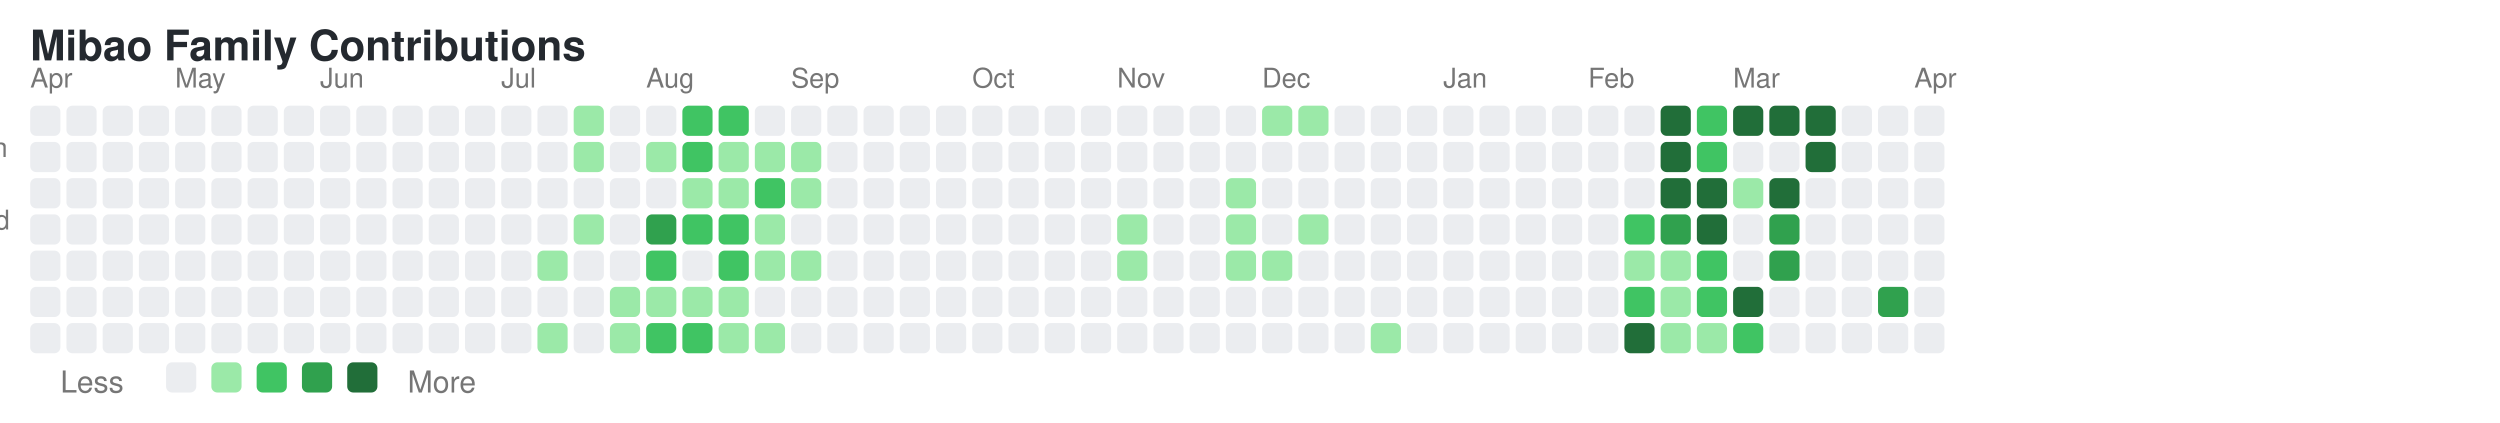
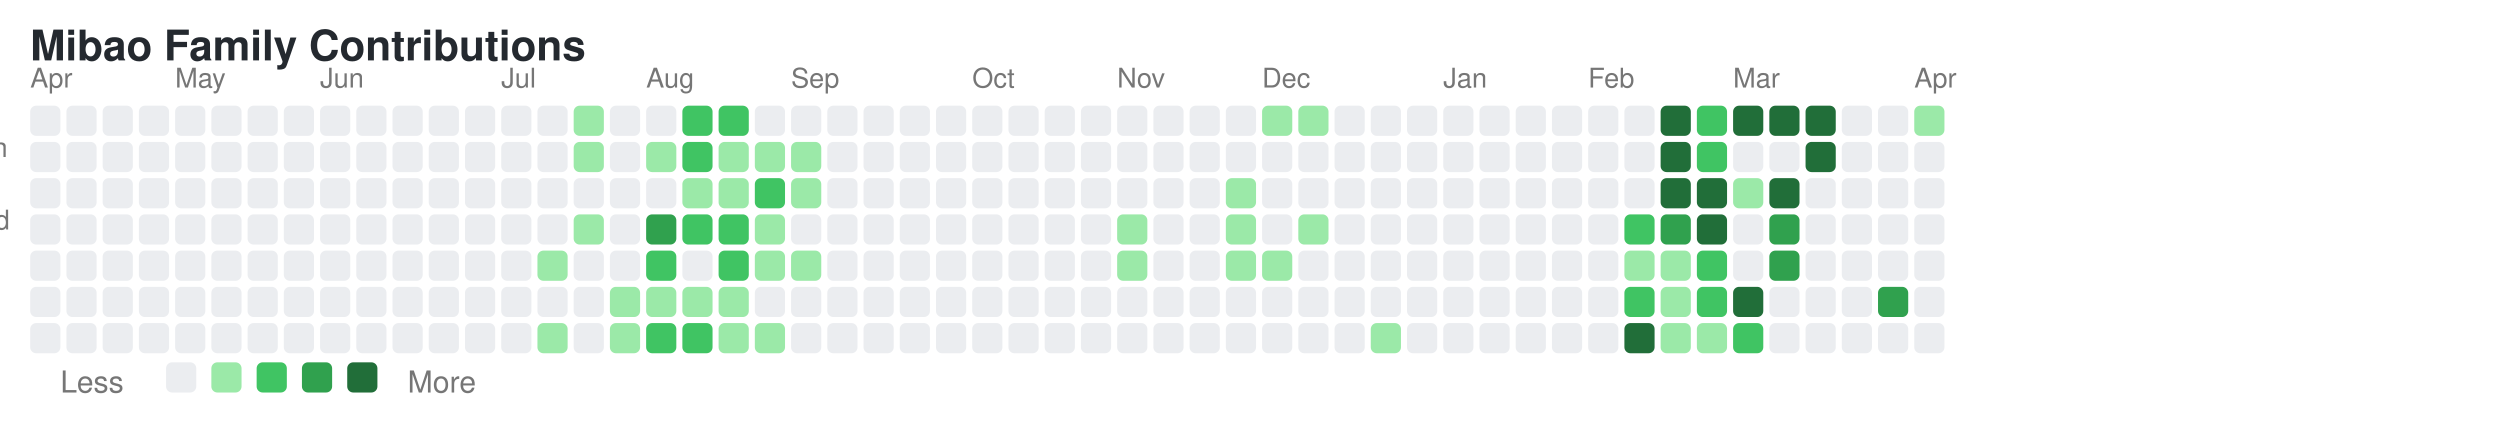
<svg xmlns="http://www.w3.org/2000/svg" width="828" height="140">
  <text x="10" y="20" font-family="-apple-system, BlinkMacSystemFont, Segoe UI, Helvetica, Arial, sans-serif" font-size="14" font-weight="600" fill="#24292f">Mibao Family Contributions</text>
  <g transform="translate(10, 35)">
    <text x="0" y="-6" font-family="-apple-system, BlinkMacSystemFont, Segoe UI, Helvetica, Arial, sans-serif" font-size="9" fill="#767676">Apr</text>
    <text x="48" y="-6" font-family="-apple-system, BlinkMacSystemFont, Segoe UI, Helvetica, Arial, sans-serif" font-size="9" fill="#767676">May</text>
    <text x="96" y="-6" font-family="-apple-system, BlinkMacSystemFont, Segoe UI, Helvetica, Arial, sans-serif" font-size="9" fill="#767676">Jun</text>
    <text x="156" y="-6" font-family="-apple-system, BlinkMacSystemFont, Segoe UI, Helvetica, Arial, sans-serif" font-size="9" fill="#767676">Jul</text>
    <text x="204" y="-6" font-family="-apple-system, BlinkMacSystemFont, Segoe UI, Helvetica, Arial, sans-serif" font-size="9" fill="#767676">Aug</text>
    <text x="252" y="-6" font-family="-apple-system, BlinkMacSystemFont, Segoe UI, Helvetica, Arial, sans-serif" font-size="9" fill="#767676">Sep</text>
    <text x="312" y="-6" font-family="-apple-system, BlinkMacSystemFont, Segoe UI, Helvetica, Arial, sans-serif" font-size="9" fill="#767676">Oct</text>
    <text x="360" y="-6" font-family="-apple-system, BlinkMacSystemFont, Segoe UI, Helvetica, Arial, sans-serif" font-size="9" fill="#767676">Nov</text>
    <text x="408" y="-6" font-family="-apple-system, BlinkMacSystemFont, Segoe UI, Helvetica, Arial, sans-serif" font-size="9" fill="#767676">Dec</text>
    <text x="468" y="-6" font-family="-apple-system, BlinkMacSystemFont, Segoe UI, Helvetica, Arial, sans-serif" font-size="9" fill="#767676">Jan</text>
    <text x="516" y="-6" font-family="-apple-system, BlinkMacSystemFont, Segoe UI, Helvetica, Arial, sans-serif" font-size="9" fill="#767676">Feb</text>
    <text x="564" y="-6" font-family="-apple-system, BlinkMacSystemFont, Segoe UI, Helvetica, Arial, sans-serif" font-size="9" fill="#767676">Mar</text>
    <text x="624" y="-6" font-family="-apple-system, BlinkMacSystemFont, Segoe UI, Helvetica, Arial, sans-serif" font-size="9" fill="#767676">Apr</text>
    <text x="-25" y="17.0" font-family="-apple-system, BlinkMacSystemFont, Segoe UI, Helvetica, Arial, sans-serif" font-size="9" fill="#767676">Mon</text>
    <text x="-25" y="41.0" font-family="-apple-system, BlinkMacSystemFont, Segoe UI, Helvetica, Arial, sans-serif" font-size="9" fill="#767676">Wed</text>
    <text x="-25" y="65.0" font-family="-apple-system, BlinkMacSystemFont, Segoe UI, Helvetica, Arial, sans-serif" font-size="9" fill="#767676">Fri</text>
    <rect x="0" y="0" width="10" height="10" fill="#ebedf0" rx="2" />
    <rect x="0" y="12" width="10" height="10" fill="#ebedf0" rx="2" />
    <rect x="0" y="24" width="10" height="10" fill="#ebedf0" rx="2" />
    <rect x="0" y="36" width="10" height="10" fill="#ebedf0" rx="2" />
    <rect x="0" y="48" width="10" height="10" fill="#ebedf0" rx="2" />
    <rect x="0" y="60" width="10" height="10" fill="#ebedf0" rx="2" />
    <rect x="0" y="72" width="10" height="10" fill="#ebedf0" rx="2" />
    <rect x="12" y="0" width="10" height="10" fill="#ebedf0" rx="2" />
    <rect x="12" y="12" width="10" height="10" fill="#ebedf0" rx="2" />
    <rect x="12" y="24" width="10" height="10" fill="#ebedf0" rx="2" />
    <rect x="12" y="36" width="10" height="10" fill="#ebedf0" rx="2" />
    <rect x="12" y="48" width="10" height="10" fill="#ebedf0" rx="2" />
    <rect x="12" y="60" width="10" height="10" fill="#ebedf0" rx="2" />
    <rect x="12" y="72" width="10" height="10" fill="#ebedf0" rx="2" />
    <rect x="24" y="0" width="10" height="10" fill="#ebedf0" rx="2" />
    <rect x="24" y="12" width="10" height="10" fill="#ebedf0" rx="2" />
    <rect x="24" y="24" width="10" height="10" fill="#ebedf0" rx="2" />
    <rect x="24" y="36" width="10" height="10" fill="#ebedf0" rx="2" />
    <rect x="24" y="48" width="10" height="10" fill="#ebedf0" rx="2" />
    <rect x="24" y="60" width="10" height="10" fill="#ebedf0" rx="2" />
    <rect x="24" y="72" width="10" height="10" fill="#ebedf0" rx="2" />
    <rect x="36" y="0" width="10" height="10" fill="#ebedf0" rx="2" />
    <rect x="36" y="12" width="10" height="10" fill="#ebedf0" rx="2" />
    <rect x="36" y="24" width="10" height="10" fill="#ebedf0" rx="2" />
    <rect x="36" y="36" width="10" height="10" fill="#ebedf0" rx="2" />
    <rect x="36" y="48" width="10" height="10" fill="#ebedf0" rx="2" />
    <rect x="36" y="60" width="10" height="10" fill="#ebedf0" rx="2" />
    <rect x="36" y="72" width="10" height="10" fill="#ebedf0" rx="2" />
    <rect x="48" y="0" width="10" height="10" fill="#ebedf0" rx="2" />
    <rect x="48" y="12" width="10" height="10" fill="#ebedf0" rx="2" />
    <rect x="48" y="24" width="10" height="10" fill="#ebedf0" rx="2" />
    <rect x="48" y="36" width="10" height="10" fill="#ebedf0" rx="2" />
    <rect x="48" y="48" width="10" height="10" fill="#ebedf0" rx="2" />
    <rect x="48" y="60" width="10" height="10" fill="#ebedf0" rx="2" />
    <rect x="48" y="72" width="10" height="10" fill="#ebedf0" rx="2" />
    <rect x="60" y="0" width="10" height="10" fill="#ebedf0" rx="2" />
    <rect x="60" y="12" width="10" height="10" fill="#ebedf0" rx="2" />
    <rect x="60" y="24" width="10" height="10" fill="#ebedf0" rx="2" />
    <rect x="60" y="36" width="10" height="10" fill="#ebedf0" rx="2" />
    <rect x="60" y="48" width="10" height="10" fill="#ebedf0" rx="2" />
    <rect x="60" y="60" width="10" height="10" fill="#ebedf0" rx="2" />
    <rect x="60" y="72" width="10" height="10" fill="#ebedf0" rx="2" />
    <rect x="72" y="0" width="10" height="10" fill="#ebedf0" rx="2" />
    <rect x="72" y="12" width="10" height="10" fill="#ebedf0" rx="2" />
    <rect x="72" y="24" width="10" height="10" fill="#ebedf0" rx="2" />
    <rect x="72" y="36" width="10" height="10" fill="#ebedf0" rx="2" />
    <rect x="72" y="48" width="10" height="10" fill="#ebedf0" rx="2" />
    <rect x="72" y="60" width="10" height="10" fill="#ebedf0" rx="2" />
    <rect x="72" y="72" width="10" height="10" fill="#ebedf0" rx="2" />
    <rect x="84" y="0" width="10" height="10" fill="#ebedf0" rx="2" />
    <rect x="84" y="12" width="10" height="10" fill="#ebedf0" rx="2" />
    <rect x="84" y="24" width="10" height="10" fill="#ebedf0" rx="2" />
    <rect x="84" y="36" width="10" height="10" fill="#ebedf0" rx="2" />
    <rect x="84" y="48" width="10" height="10" fill="#ebedf0" rx="2" />
    <rect x="84" y="60" width="10" height="10" fill="#ebedf0" rx="2" />
    <rect x="84" y="72" width="10" height="10" fill="#ebedf0" rx="2" />
    <rect x="96" y="0" width="10" height="10" fill="#ebedf0" rx="2" />
    <rect x="96" y="12" width="10" height="10" fill="#ebedf0" rx="2" />
    <rect x="96" y="24" width="10" height="10" fill="#ebedf0" rx="2" />
    <rect x="96" y="36" width="10" height="10" fill="#ebedf0" rx="2" />
    <rect x="96" y="48" width="10" height="10" fill="#ebedf0" rx="2" />
    <rect x="96" y="60" width="10" height="10" fill="#ebedf0" rx="2" />
    <rect x="96" y="72" width="10" height="10" fill="#ebedf0" rx="2" />
    <rect x="108" y="0" width="10" height="10" fill="#ebedf0" rx="2" />
    <rect x="108" y="12" width="10" height="10" fill="#ebedf0" rx="2" />
    <rect x="108" y="24" width="10" height="10" fill="#ebedf0" rx="2" />
    <rect x="108" y="36" width="10" height="10" fill="#ebedf0" rx="2" />
    <rect x="108" y="48" width="10" height="10" fill="#ebedf0" rx="2" />
    <rect x="108" y="60" width="10" height="10" fill="#ebedf0" rx="2" />
    <rect x="108" y="72" width="10" height="10" fill="#ebedf0" rx="2" />
    <rect x="120" y="0" width="10" height="10" fill="#ebedf0" rx="2" />
    <rect x="120" y="12" width="10" height="10" fill="#ebedf0" rx="2" />
    <rect x="120" y="24" width="10" height="10" fill="#ebedf0" rx="2" />
    <rect x="120" y="36" width="10" height="10" fill="#ebedf0" rx="2" />
    <rect x="120" y="48" width="10" height="10" fill="#ebedf0" rx="2" />
    <rect x="120" y="60" width="10" height="10" fill="#ebedf0" rx="2" />
    <rect x="120" y="72" width="10" height="10" fill="#ebedf0" rx="2" />
    <rect x="132" y="0" width="10" height="10" fill="#ebedf0" rx="2" />
    <rect x="132" y="12" width="10" height="10" fill="#ebedf0" rx="2" />
    <rect x="132" y="24" width="10" height="10" fill="#ebedf0" rx="2" />
    <rect x="132" y="36" width="10" height="10" fill="#ebedf0" rx="2" />
    <rect x="132" y="48" width="10" height="10" fill="#ebedf0" rx="2" />
    <rect x="132" y="60" width="10" height="10" fill="#ebedf0" rx="2" />
    <rect x="132" y="72" width="10" height="10" fill="#ebedf0" rx="2" />
    <rect x="144" y="0" width="10" height="10" fill="#ebedf0" rx="2" />
    <rect x="144" y="12" width="10" height="10" fill="#ebedf0" rx="2" />
    <rect x="144" y="24" width="10" height="10" fill="#ebedf0" rx="2" />
    <rect x="144" y="36" width="10" height="10" fill="#ebedf0" rx="2" />
    <rect x="144" y="48" width="10" height="10" fill="#ebedf0" rx="2" />
    <rect x="144" y="60" width="10" height="10" fill="#ebedf0" rx="2" />
    <rect x="144" y="72" width="10" height="10" fill="#ebedf0" rx="2" />
    <rect x="156" y="0" width="10" height="10" fill="#ebedf0" rx="2" />
    <rect x="156" y="12" width="10" height="10" fill="#ebedf0" rx="2" />
    <rect x="156" y="24" width="10" height="10" fill="#ebedf0" rx="2" />
    <rect x="156" y="36" width="10" height="10" fill="#ebedf0" rx="2" />
    <rect x="156" y="48" width="10" height="10" fill="#ebedf0" rx="2" />
    <rect x="156" y="60" width="10" height="10" fill="#ebedf0" rx="2" />
    <rect x="156" y="72" width="10" height="10" fill="#ebedf0" rx="2" />
    <rect x="168" y="0" width="10" height="10" fill="#ebedf0" rx="2" />
    <rect x="168" y="12" width="10" height="10" fill="#ebedf0" rx="2" />
    <rect x="168" y="24" width="10" height="10" fill="#ebedf0" rx="2" />
    <rect x="168" y="36" width="10" height="10" fill="#ebedf0" rx="2" />
    <rect x="168" y="48" width="10" height="10" fill="#9be9a8" rx="2" />
    <rect x="168" y="60" width="10" height="10" fill="#ebedf0" rx="2" />
    <rect x="168" y="72" width="10" height="10" fill="#9be9a8" rx="2" />
    <rect x="180" y="0" width="10" height="10" fill="#9be9a8" rx="2" />
    <rect x="180" y="12" width="10" height="10" fill="#9be9a8" rx="2" />
    <rect x="180" y="24" width="10" height="10" fill="#ebedf0" rx="2" />
    <rect x="180" y="36" width="10" height="10" fill="#9be9a8" rx="2" />
    <rect x="180" y="48" width="10" height="10" fill="#ebedf0" rx="2" />
    <rect x="180" y="60" width="10" height="10" fill="#ebedf0" rx="2" />
    <rect x="180" y="72" width="10" height="10" fill="#ebedf0" rx="2" />
    <rect x="192" y="0" width="10" height="10" fill="#ebedf0" rx="2" />
    <rect x="192" y="12" width="10" height="10" fill="#ebedf0" rx="2" />
    <rect x="192" y="24" width="10" height="10" fill="#ebedf0" rx="2" />
    <rect x="192" y="36" width="10" height="10" fill="#ebedf0" rx="2" />
    <rect x="192" y="48" width="10" height="10" fill="#ebedf0" rx="2" />
    <rect x="192" y="60" width="10" height="10" fill="#9be9a8" rx="2" />
    <rect x="192" y="72" width="10" height="10" fill="#9be9a8" rx="2" />
    <rect x="204" y="0" width="10" height="10" fill="#ebedf0" rx="2" />
    <rect x="204" y="12" width="10" height="10" fill="#9be9a8" rx="2" />
    <rect x="204" y="24" width="10" height="10" fill="#ebedf0" rx="2" />
    <rect x="204" y="36" width="10" height="10" fill="#30a14e" rx="2" />
    <rect x="204" y="48" width="10" height="10" fill="#40c463" rx="2" />
    <rect x="204" y="60" width="10" height="10" fill="#9be9a8" rx="2" />
    <rect x="204" y="72" width="10" height="10" fill="#40c463" rx="2" />
    <rect x="216" y="0" width="10" height="10" fill="#40c463" rx="2" />
    <rect x="216" y="12" width="10" height="10" fill="#40c463" rx="2" />
    <rect x="216" y="24" width="10" height="10" fill="#9be9a8" rx="2" />
    <rect x="216" y="36" width="10" height="10" fill="#40c463" rx="2" />
    <rect x="216" y="48" width="10" height="10" fill="#ebedf0" rx="2" />
    <rect x="216" y="60" width="10" height="10" fill="#9be9a8" rx="2" />
    <rect x="216" y="72" width="10" height="10" fill="#40c463" rx="2" />
    <rect x="228" y="0" width="10" height="10" fill="#40c463" rx="2" />
    <rect x="228" y="12" width="10" height="10" fill="#9be9a8" rx="2" />
    <rect x="228" y="24" width="10" height="10" fill="#9be9a8" rx="2" />
    <rect x="228" y="36" width="10" height="10" fill="#40c463" rx="2" />
    <rect x="228" y="48" width="10" height="10" fill="#40c463" rx="2" />
    <rect x="228" y="60" width="10" height="10" fill="#9be9a8" rx="2" />
    <rect x="228" y="72" width="10" height="10" fill="#9be9a8" rx="2" />
    <rect x="240" y="0" width="10" height="10" fill="#ebedf0" rx="2" />
    <rect x="240" y="12" width="10" height="10" fill="#9be9a8" rx="2" />
    <rect x="240" y="24" width="10" height="10" fill="#40c463" rx="2" />
    <rect x="240" y="36" width="10" height="10" fill="#9be9a8" rx="2" />
    <rect x="240" y="48" width="10" height="10" fill="#9be9a8" rx="2" />
    <rect x="240" y="60" width="10" height="10" fill="#ebedf0" rx="2" />
    <rect x="240" y="72" width="10" height="10" fill="#9be9a8" rx="2" />
    <rect x="252" y="0" width="10" height="10" fill="#ebedf0" rx="2" />
    <rect x="252" y="12" width="10" height="10" fill="#9be9a8" rx="2" />
    <rect x="252" y="24" width="10" height="10" fill="#9be9a8" rx="2" />
    <rect x="252" y="36" width="10" height="10" fill="#ebedf0" rx="2" />
    <rect x="252" y="48" width="10" height="10" fill="#9be9a8" rx="2" />
    <rect x="252" y="60" width="10" height="10" fill="#ebedf0" rx="2" />
    <rect x="252" y="72" width="10" height="10" fill="#ebedf0" rx="2" />
    <rect x="264" y="0" width="10" height="10" fill="#ebedf0" rx="2" />
    <rect x="264" y="12" width="10" height="10" fill="#ebedf0" rx="2" />
    <rect x="264" y="24" width="10" height="10" fill="#ebedf0" rx="2" />
    <rect x="264" y="36" width="10" height="10" fill="#ebedf0" rx="2" />
    <rect x="264" y="48" width="10" height="10" fill="#ebedf0" rx="2" />
    <rect x="264" y="60" width="10" height="10" fill="#ebedf0" rx="2" />
    <rect x="264" y="72" width="10" height="10" fill="#ebedf0" rx="2" />
    <rect x="276" y="0" width="10" height="10" fill="#ebedf0" rx="2" />
    <rect x="276" y="12" width="10" height="10" fill="#ebedf0" rx="2" />
    <rect x="276" y="24" width="10" height="10" fill="#ebedf0" rx="2" />
    <rect x="276" y="36" width="10" height="10" fill="#ebedf0" rx="2" />
    <rect x="276" y="48" width="10" height="10" fill="#ebedf0" rx="2" />
    <rect x="276" y="60" width="10" height="10" fill="#ebedf0" rx="2" />
    <rect x="276" y="72" width="10" height="10" fill="#ebedf0" rx="2" />
    <rect x="288" y="0" width="10" height="10" fill="#ebedf0" rx="2" />
    <rect x="288" y="12" width="10" height="10" fill="#ebedf0" rx="2" />
    <rect x="288" y="24" width="10" height="10" fill="#ebedf0" rx="2" />
    <rect x="288" y="36" width="10" height="10" fill="#ebedf0" rx="2" />
    <rect x="288" y="48" width="10" height="10" fill="#ebedf0" rx="2" />
    <rect x="288" y="60" width="10" height="10" fill="#ebedf0" rx="2" />
    <rect x="288" y="72" width="10" height="10" fill="#ebedf0" rx="2" />
    <rect x="300" y="0" width="10" height="10" fill="#ebedf0" rx="2" />
    <rect x="300" y="12" width="10" height="10" fill="#ebedf0" rx="2" />
    <rect x="300" y="24" width="10" height="10" fill="#ebedf0" rx="2" />
    <rect x="300" y="36" width="10" height="10" fill="#ebedf0" rx="2" />
    <rect x="300" y="48" width="10" height="10" fill="#ebedf0" rx="2" />
    <rect x="300" y="60" width="10" height="10" fill="#ebedf0" rx="2" />
    <rect x="300" y="72" width="10" height="10" fill="#ebedf0" rx="2" />
    <rect x="312" y="0" width="10" height="10" fill="#ebedf0" rx="2" />
    <rect x="312" y="12" width="10" height="10" fill="#ebedf0" rx="2" />
    <rect x="312" y="24" width="10" height="10" fill="#ebedf0" rx="2" />
    <rect x="312" y="36" width="10" height="10" fill="#ebedf0" rx="2" />
    <rect x="312" y="48" width="10" height="10" fill="#ebedf0" rx="2" />
    <rect x="312" y="60" width="10" height="10" fill="#ebedf0" rx="2" />
    <rect x="312" y="72" width="10" height="10" fill="#ebedf0" rx="2" />
    <rect x="324" y="0" width="10" height="10" fill="#ebedf0" rx="2" />
    <rect x="324" y="12" width="10" height="10" fill="#ebedf0" rx="2" />
    <rect x="324" y="24" width="10" height="10" fill="#ebedf0" rx="2" />
    <rect x="324" y="36" width="10" height="10" fill="#ebedf0" rx="2" />
    <rect x="324" y="48" width="10" height="10" fill="#ebedf0" rx="2" />
    <rect x="324" y="60" width="10" height="10" fill="#ebedf0" rx="2" />
    <rect x="324" y="72" width="10" height="10" fill="#ebedf0" rx="2" />
    <rect x="336" y="0" width="10" height="10" fill="#ebedf0" rx="2" />
    <rect x="336" y="12" width="10" height="10" fill="#ebedf0" rx="2" />
    <rect x="336" y="24" width="10" height="10" fill="#ebedf0" rx="2" />
    <rect x="336" y="36" width="10" height="10" fill="#ebedf0" rx="2" />
    <rect x="336" y="48" width="10" height="10" fill="#ebedf0" rx="2" />
    <rect x="336" y="60" width="10" height="10" fill="#ebedf0" rx="2" />
    <rect x="336" y="72" width="10" height="10" fill="#ebedf0" rx="2" />
    <rect x="348" y="0" width="10" height="10" fill="#ebedf0" rx="2" />
    <rect x="348" y="12" width="10" height="10" fill="#ebedf0" rx="2" />
    <rect x="348" y="24" width="10" height="10" fill="#ebedf0" rx="2" />
    <rect x="348" y="36" width="10" height="10" fill="#ebedf0" rx="2" />
    <rect x="348" y="48" width="10" height="10" fill="#ebedf0" rx="2" />
    <rect x="348" y="60" width="10" height="10" fill="#ebedf0" rx="2" />
    <rect x="348" y="72" width="10" height="10" fill="#ebedf0" rx="2" />
    <rect x="360" y="0" width="10" height="10" fill="#ebedf0" rx="2" />
    <rect x="360" y="12" width="10" height="10" fill="#ebedf0" rx="2" />
    <rect x="360" y="24" width="10" height="10" fill="#ebedf0" rx="2" />
    <rect x="360" y="36" width="10" height="10" fill="#9be9a8" rx="2" />
    <rect x="360" y="48" width="10" height="10" fill="#9be9a8" rx="2" />
    <rect x="360" y="60" width="10" height="10" fill="#ebedf0" rx="2" />
    <rect x="360" y="72" width="10" height="10" fill="#ebedf0" rx="2" />
    <rect x="372" y="0" width="10" height="10" fill="#ebedf0" rx="2" />
    <rect x="372" y="12" width="10" height="10" fill="#ebedf0" rx="2" />
    <rect x="372" y="24" width="10" height="10" fill="#ebedf0" rx="2" />
    <rect x="372" y="36" width="10" height="10" fill="#ebedf0" rx="2" />
    <rect x="372" y="48" width="10" height="10" fill="#ebedf0" rx="2" />
    <rect x="372" y="60" width="10" height="10" fill="#ebedf0" rx="2" />
    <rect x="372" y="72" width="10" height="10" fill="#ebedf0" rx="2" />
    <rect x="384" y="0" width="10" height="10" fill="#ebedf0" rx="2" />
    <rect x="384" y="12" width="10" height="10" fill="#ebedf0" rx="2" />
    <rect x="384" y="24" width="10" height="10" fill="#ebedf0" rx="2" />
    <rect x="384" y="36" width="10" height="10" fill="#ebedf0" rx="2" />
    <rect x="384" y="48" width="10" height="10" fill="#ebedf0" rx="2" />
    <rect x="384" y="60" width="10" height="10" fill="#ebedf0" rx="2" />
    <rect x="384" y="72" width="10" height="10" fill="#ebedf0" rx="2" />
    <rect x="396" y="0" width="10" height="10" fill="#ebedf0" rx="2" />
    <rect x="396" y="12" width="10" height="10" fill="#ebedf0" rx="2" />
    <rect x="396" y="24" width="10" height="10" fill="#9be9a8" rx="2" />
    <rect x="396" y="36" width="10" height="10" fill="#9be9a8" rx="2" />
    <rect x="396" y="48" width="10" height="10" fill="#9be9a8" rx="2" />
    <rect x="396" y="60" width="10" height="10" fill="#ebedf0" rx="2" />
    <rect x="396" y="72" width="10" height="10" fill="#ebedf0" rx="2" />
    <rect x="408" y="0" width="10" height="10" fill="#9be9a8" rx="2" />
    <rect x="408" y="12" width="10" height="10" fill="#ebedf0" rx="2" />
    <rect x="408" y="24" width="10" height="10" fill="#ebedf0" rx="2" />
    <rect x="408" y="36" width="10" height="10" fill="#ebedf0" rx="2" />
    <rect x="408" y="48" width="10" height="10" fill="#9be9a8" rx="2" />
    <rect x="408" y="60" width="10" height="10" fill="#ebedf0" rx="2" />
    <rect x="408" y="72" width="10" height="10" fill="#ebedf0" rx="2" />
    <rect x="420" y="0" width="10" height="10" fill="#9be9a8" rx="2" />
    <rect x="420" y="12" width="10" height="10" fill="#ebedf0" rx="2" />
    <rect x="420" y="24" width="10" height="10" fill="#ebedf0" rx="2" />
    <rect x="420" y="36" width="10" height="10" fill="#9be9a8" rx="2" />
    <rect x="420" y="48" width="10" height="10" fill="#ebedf0" rx="2" />
    <rect x="420" y="60" width="10" height="10" fill="#ebedf0" rx="2" />
    <rect x="420" y="72" width="10" height="10" fill="#ebedf0" rx="2" />
    <rect x="432" y="0" width="10" height="10" fill="#ebedf0" rx="2" />
    <rect x="432" y="12" width="10" height="10" fill="#ebedf0" rx="2" />
    <rect x="432" y="24" width="10" height="10" fill="#ebedf0" rx="2" />
    <rect x="432" y="36" width="10" height="10" fill="#ebedf0" rx="2" />
    <rect x="432" y="48" width="10" height="10" fill="#ebedf0" rx="2" />
    <rect x="432" y="60" width="10" height="10" fill="#ebedf0" rx="2" />
    <rect x="432" y="72" width="10" height="10" fill="#ebedf0" rx="2" />
    <rect x="444" y="0" width="10" height="10" fill="#ebedf0" rx="2" />
    <rect x="444" y="12" width="10" height="10" fill="#ebedf0" rx="2" />
    <rect x="444" y="24" width="10" height="10" fill="#ebedf0" rx="2" />
    <rect x="444" y="36" width="10" height="10" fill="#ebedf0" rx="2" />
    <rect x="444" y="48" width="10" height="10" fill="#ebedf0" rx="2" />
    <rect x="444" y="60" width="10" height="10" fill="#ebedf0" rx="2" />
    <rect x="444" y="72" width="10" height="10" fill="#9be9a8" rx="2" />
    <rect x="456" y="0" width="10" height="10" fill="#ebedf0" rx="2" />
    <rect x="456" y="12" width="10" height="10" fill="#ebedf0" rx="2" />
    <rect x="456" y="24" width="10" height="10" fill="#ebedf0" rx="2" />
    <rect x="456" y="36" width="10" height="10" fill="#ebedf0" rx="2" />
    <rect x="456" y="48" width="10" height="10" fill="#ebedf0" rx="2" />
    <rect x="456" y="60" width="10" height="10" fill="#ebedf0" rx="2" />
    <rect x="456" y="72" width="10" height="10" fill="#ebedf0" rx="2" />
    <rect x="468" y="0" width="10" height="10" fill="#ebedf0" rx="2" />
    <rect x="468" y="12" width="10" height="10" fill="#ebedf0" rx="2" />
    <rect x="468" y="24" width="10" height="10" fill="#ebedf0" rx="2" />
    <rect x="468" y="36" width="10" height="10" fill="#ebedf0" rx="2" />
    <rect x="468" y="48" width="10" height="10" fill="#ebedf0" rx="2" />
    <rect x="468" y="60" width="10" height="10" fill="#ebedf0" rx="2" />
    <rect x="468" y="72" width="10" height="10" fill="#ebedf0" rx="2" />
    <rect x="480" y="0" width="10" height="10" fill="#ebedf0" rx="2" />
    <rect x="480" y="12" width="10" height="10" fill="#ebedf0" rx="2" />
    <rect x="480" y="24" width="10" height="10" fill="#ebedf0" rx="2" />
    <rect x="480" y="36" width="10" height="10" fill="#ebedf0" rx="2" />
    <rect x="480" y="48" width="10" height="10" fill="#ebedf0" rx="2" />
    <rect x="480" y="60" width="10" height="10" fill="#ebedf0" rx="2" />
    <rect x="480" y="72" width="10" height="10" fill="#ebedf0" rx="2" />
    <rect x="492" y="0" width="10" height="10" fill="#ebedf0" rx="2" />
    <rect x="492" y="12" width="10" height="10" fill="#ebedf0" rx="2" />
    <rect x="492" y="24" width="10" height="10" fill="#ebedf0" rx="2" />
    <rect x="492" y="36" width="10" height="10" fill="#ebedf0" rx="2" />
    <rect x="492" y="48" width="10" height="10" fill="#ebedf0" rx="2" />
    <rect x="492" y="60" width="10" height="10" fill="#ebedf0" rx="2" />
    <rect x="492" y="72" width="10" height="10" fill="#ebedf0" rx="2" />
    <rect x="504" y="0" width="10" height="10" fill="#ebedf0" rx="2" />
    <rect x="504" y="12" width="10" height="10" fill="#ebedf0" rx="2" />
    <rect x="504" y="24" width="10" height="10" fill="#ebedf0" rx="2" />
    <rect x="504" y="36" width="10" height="10" fill="#ebedf0" rx="2" />
    <rect x="504" y="48" width="10" height="10" fill="#ebedf0" rx="2" />
    <rect x="504" y="60" width="10" height="10" fill="#ebedf0" rx="2" />
    <rect x="504" y="72" width="10" height="10" fill="#ebedf0" rx="2" />
    <rect x="516" y="0" width="10" height="10" fill="#ebedf0" rx="2" />
    <rect x="516" y="12" width="10" height="10" fill="#ebedf0" rx="2" />
    <rect x="516" y="24" width="10" height="10" fill="#ebedf0" rx="2" />
    <rect x="516" y="36" width="10" height="10" fill="#ebedf0" rx="2" />
    <rect x="516" y="48" width="10" height="10" fill="#ebedf0" rx="2" />
    <rect x="516" y="60" width="10" height="10" fill="#ebedf0" rx="2" />
    <rect x="516" y="72" width="10" height="10" fill="#ebedf0" rx="2" />
    <rect x="528" y="0" width="10" height="10" fill="#ebedf0" rx="2" />
    <rect x="528" y="12" width="10" height="10" fill="#ebedf0" rx="2" />
    <rect x="528" y="24" width="10" height="10" fill="#ebedf0" rx="2" />
    <rect x="528" y="36" width="10" height="10" fill="#40c463" rx="2" />
    <rect x="528" y="48" width="10" height="10" fill="#9be9a8" rx="2" />
    <rect x="528" y="60" width="10" height="10" fill="#40c463" rx="2" />
    <rect x="528" y="72" width="10" height="10" fill="#216e39" rx="2" />
    <rect x="540" y="0" width="10" height="10" fill="#216e39" rx="2" />
    <rect x="540" y="12" width="10" height="10" fill="#216e39" rx="2" />
    <rect x="540" y="24" width="10" height="10" fill="#216e39" rx="2" />
    <rect x="540" y="36" width="10" height="10" fill="#30a14e" rx="2" />
    <rect x="540" y="48" width="10" height="10" fill="#9be9a8" rx="2" />
    <rect x="540" y="60" width="10" height="10" fill="#9be9a8" rx="2" />
    <rect x="540" y="72" width="10" height="10" fill="#9be9a8" rx="2" />
    <rect x="552" y="0" width="10" height="10" fill="#40c463" rx="2" />
    <rect x="552" y="12" width="10" height="10" fill="#40c463" rx="2" />
    <rect x="552" y="24" width="10" height="10" fill="#216e39" rx="2" />
    <rect x="552" y="36" width="10" height="10" fill="#216e39" rx="2" />
    <rect x="552" y="48" width="10" height="10" fill="#40c463" rx="2" />
    <rect x="552" y="60" width="10" height="10" fill="#40c463" rx="2" />
    <rect x="552" y="72" width="10" height="10" fill="#9be9a8" rx="2" />
    <rect x="564" y="0" width="10" height="10" fill="#216e39" rx="2" />
    <rect x="564" y="12" width="10" height="10" fill="#ebedf0" rx="2" />
    <rect x="564" y="24" width="10" height="10" fill="#9be9a8" rx="2" />
    <rect x="564" y="36" width="10" height="10" fill="#ebedf0" rx="2" />
    <rect x="564" y="48" width="10" height="10" fill="#ebedf0" rx="2" />
    <rect x="564" y="60" width="10" height="10" fill="#216e39" rx="2" />
    <rect x="564" y="72" width="10" height="10" fill="#40c463" rx="2" />
    <rect x="576" y="0" width="10" height="10" fill="#216e39" rx="2" />
    <rect x="576" y="12" width="10" height="10" fill="#ebedf0" rx="2" />
    <rect x="576" y="24" width="10" height="10" fill="#216e39" rx="2" />
    <rect x="576" y="36" width="10" height="10" fill="#30a14e" rx="2" />
    <rect x="576" y="48" width="10" height="10" fill="#30a14e" rx="2" />
    <rect x="576" y="60" width="10" height="10" fill="#ebedf0" rx="2" />
    <rect x="576" y="72" width="10" height="10" fill="#ebedf0" rx="2" />
    <rect x="588" y="0" width="10" height="10" fill="#216e39" rx="2" />
    <rect x="588" y="12" width="10" height="10" fill="#216e39" rx="2" />
    <rect x="588" y="24" width="10" height="10" fill="#ebedf0" rx="2" />
    <rect x="588" y="36" width="10" height="10" fill="#ebedf0" rx="2" />
    <rect x="588" y="48" width="10" height="10" fill="#ebedf0" rx="2" />
    <rect x="588" y="60" width="10" height="10" fill="#ebedf0" rx="2" />
    <rect x="588" y="72" width="10" height="10" fill="#ebedf0" rx="2" />
    <rect x="600" y="0" width="10" height="10" fill="#ebedf0" rx="2" />
    <rect x="600" y="12" width="10" height="10" fill="#ebedf0" rx="2" />
    <rect x="600" y="24" width="10" height="10" fill="#ebedf0" rx="2" />
    <rect x="600" y="36" width="10" height="10" fill="#ebedf0" rx="2" />
    <rect x="600" y="48" width="10" height="10" fill="#ebedf0" rx="2" />
    <rect x="600" y="60" width="10" height="10" fill="#ebedf0" rx="2" />
    <rect x="600" y="72" width="10" height="10" fill="#ebedf0" rx="2" />
    <rect x="612" y="0" width="10" height="10" fill="#ebedf0" rx="2" />
    <rect x="612" y="12" width="10" height="10" fill="#ebedf0" rx="2" />
    <rect x="612" y="24" width="10" height="10" fill="#ebedf0" rx="2" />
    <rect x="612" y="36" width="10" height="10" fill="#ebedf0" rx="2" />
    <rect x="612" y="48" width="10" height="10" fill="#ebedf0" rx="2" />
    <rect x="612" y="60" width="10" height="10" fill="#30a14e" rx="2" />
    <rect x="612" y="72" width="10" height="10" fill="#ebedf0" rx="2" />
-     <rect x="624" y="0" width="10" height="10" fill="#ebedf0" rx="2" />
+     <rect x="624" y="0" width="10" height="10" fill="#9be9a8" rx="2" />
    <rect x="624" y="12" width="10" height="10" fill="#ebedf0" rx="2" />
    <rect x="624" y="24" width="10" height="10" fill="#ebedf0" rx="2" />
    <rect x="624" y="36" width="10" height="10" fill="#ebedf0" rx="2" />
    <rect x="624" y="48" width="10" height="10" fill="#ebedf0" rx="2" />
    <rect x="624" y="60" width="10" height="10" fill="#ebedf0" rx="2" />
    <rect x="624" y="72" width="10" height="10" fill="#ebedf0" rx="2" />
    <text x="10" y="95" font-family="-apple-system, BlinkMacSystemFont, Segoe UI, Helvetica, Arial, sans-serif" font-size="10" fill="#767676">Less</text>
    <rect x="45" y="85" width="10" height="10" fill="#ebedf0" rx="2" />
    <rect x="60" y="85" width="10" height="10" fill="#9be9a8" rx="2" />
    <rect x="75" y="85" width="10" height="10" fill="#40c463" rx="2" />
    <rect x="90" y="85" width="10" height="10" fill="#30a14e" rx="2" />
    <rect x="105" y="85" width="10" height="10" fill="#216e39" rx="2" />
    <text x="125" y="95" font-family="-apple-system, BlinkMacSystemFont, Segoe UI, Helvetica, Arial, sans-serif" font-size="10" fill="#767676">More</text>
  </g>
</svg>
